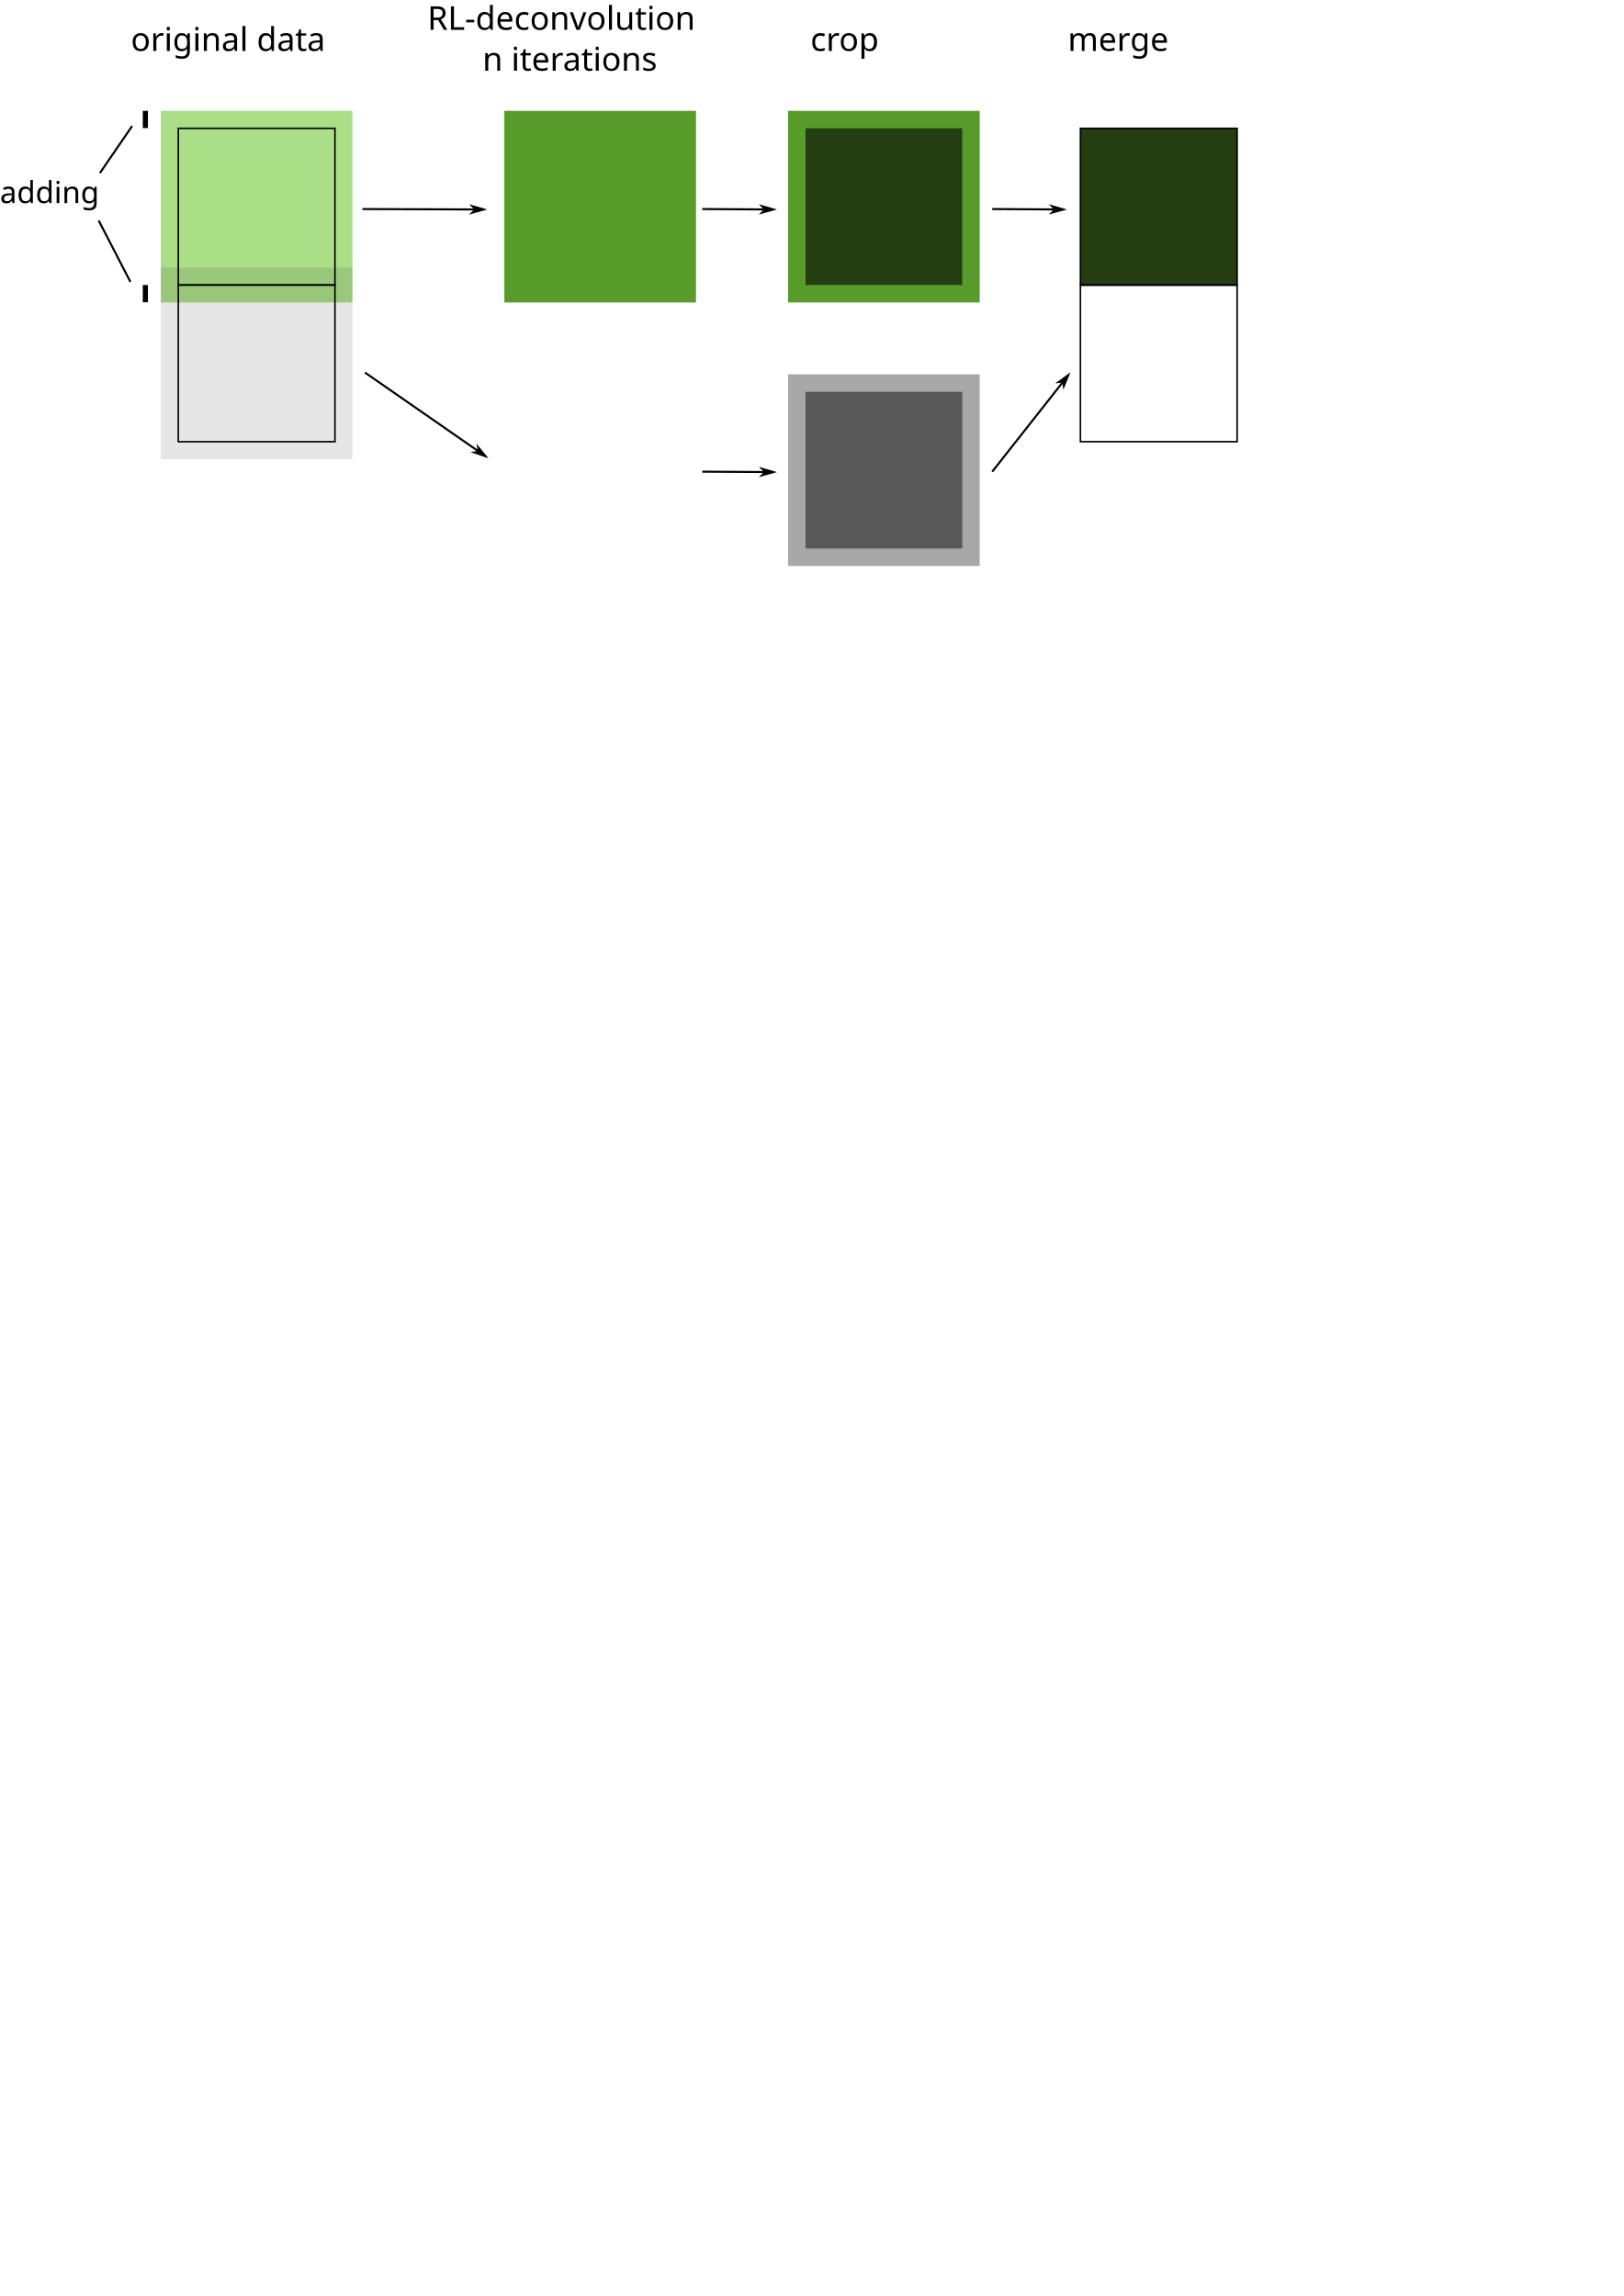
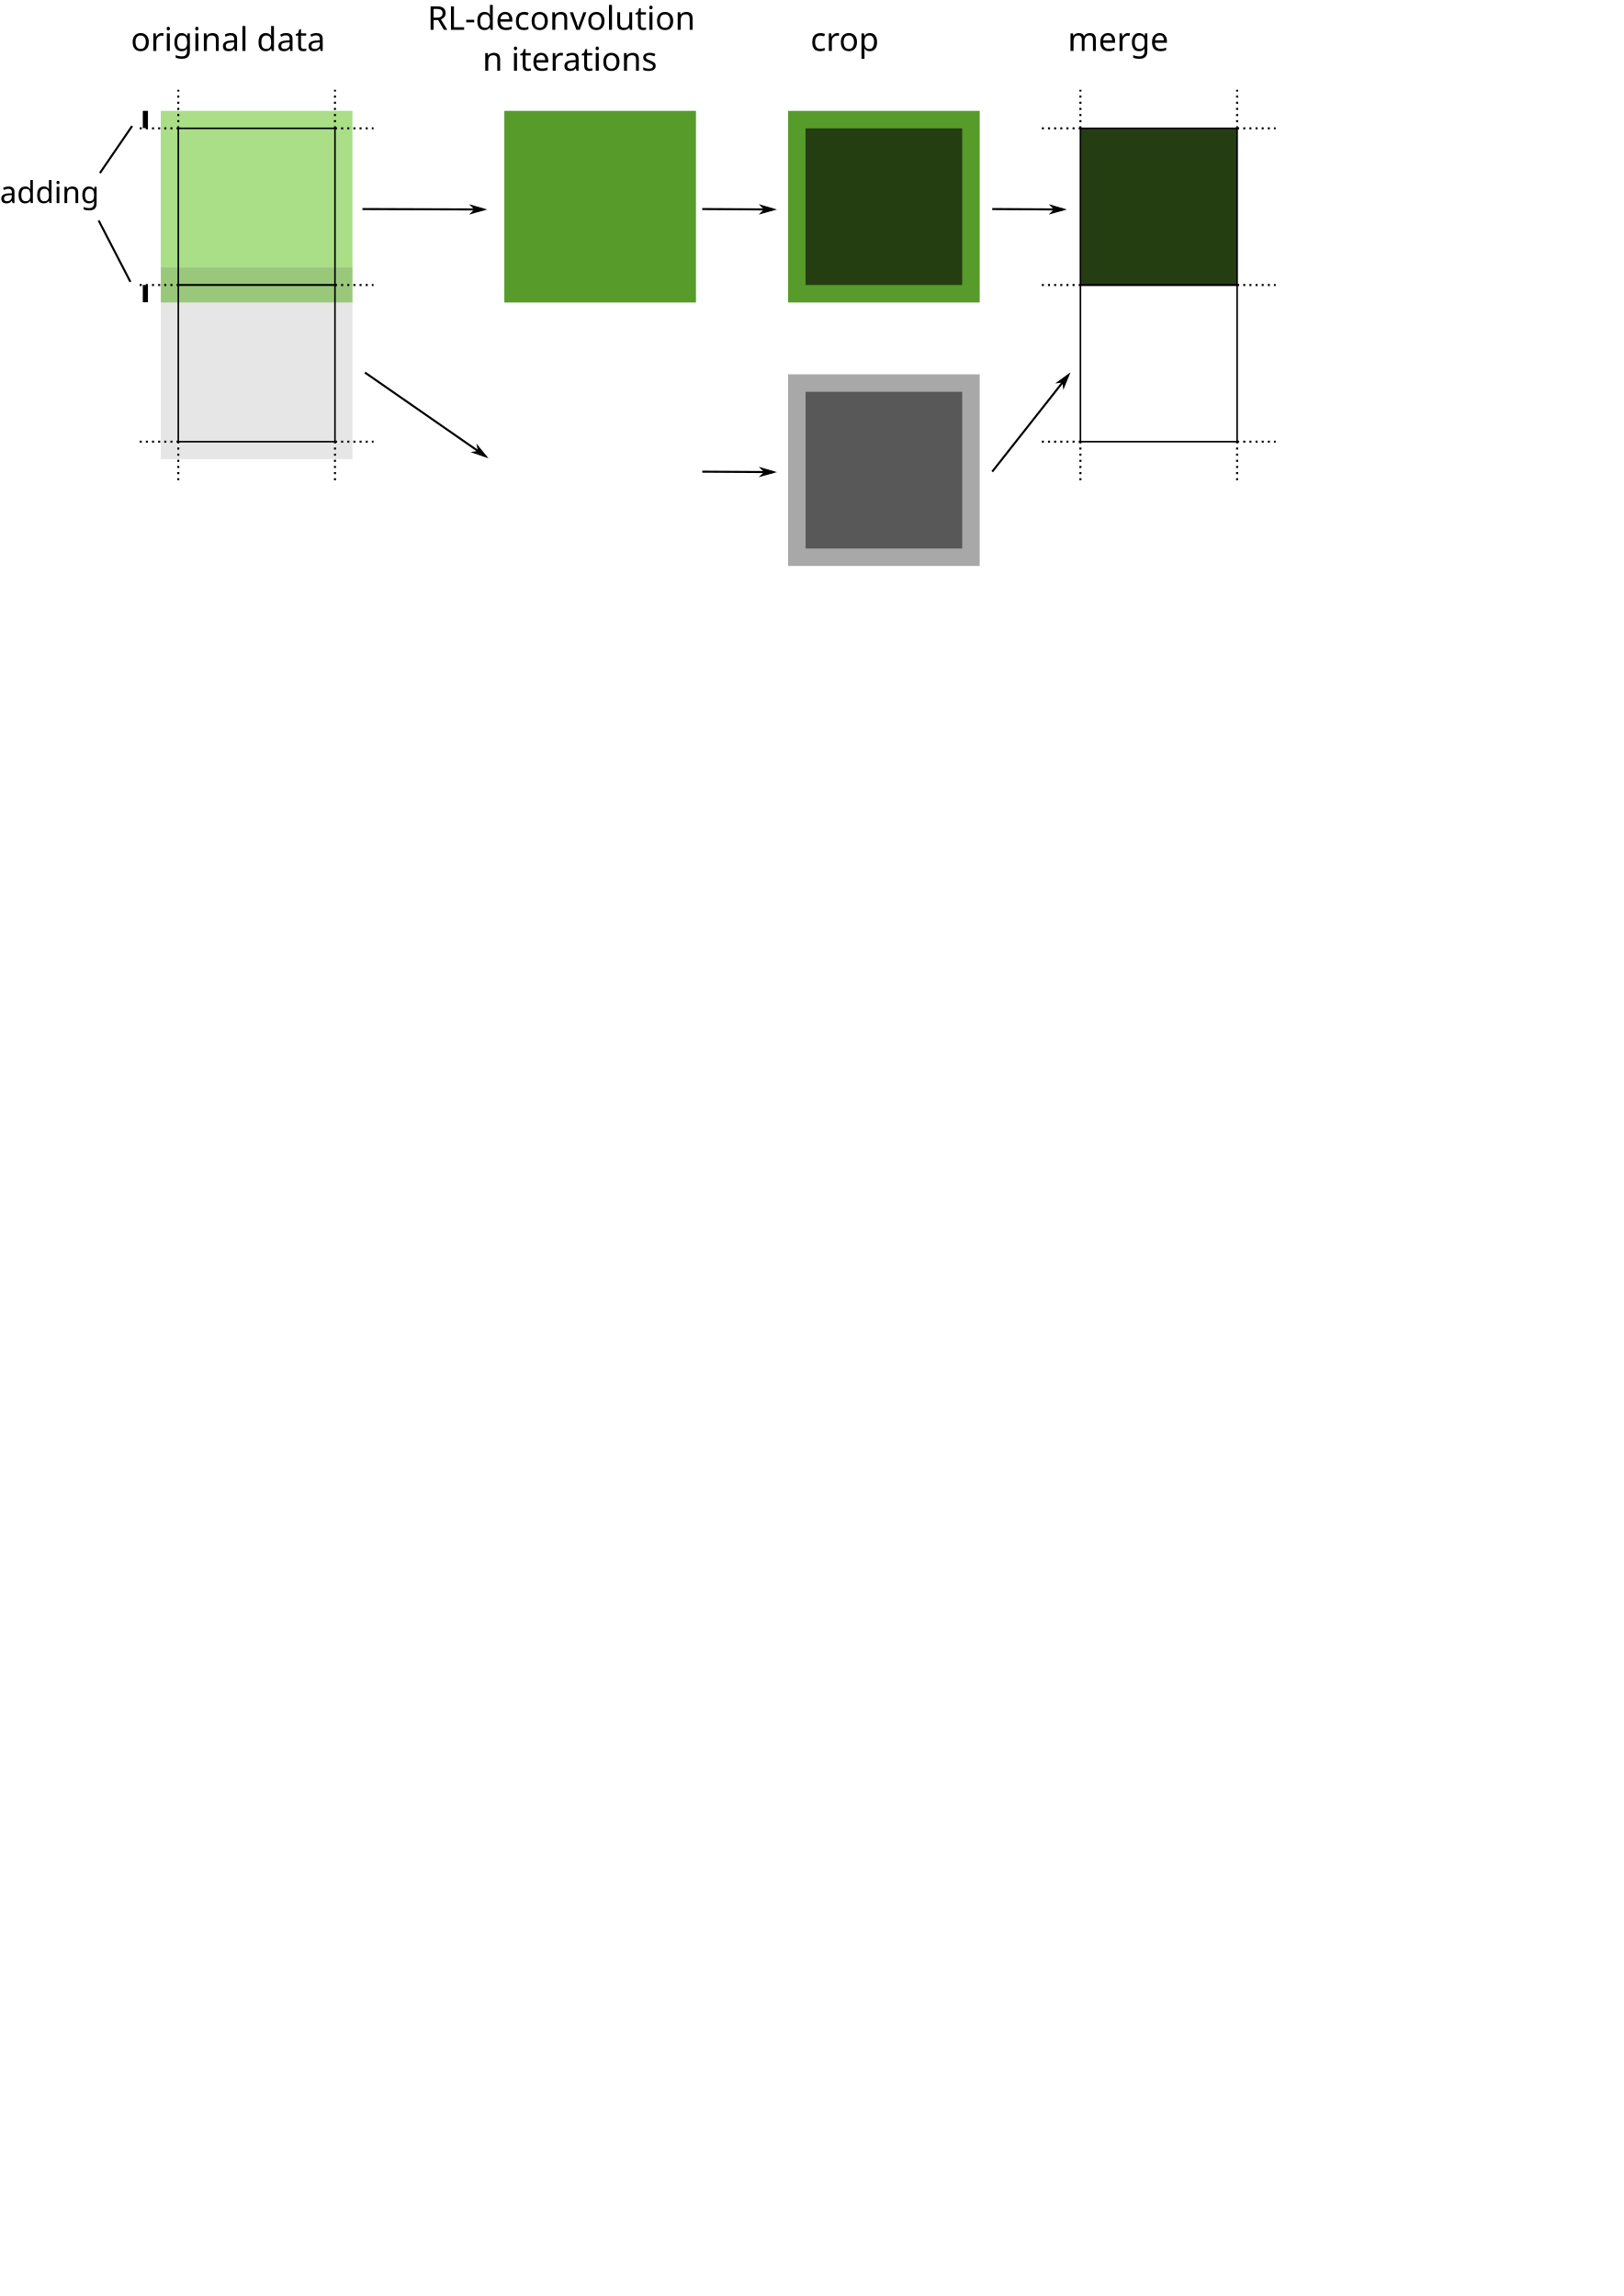
<svg xmlns="http://www.w3.org/2000/svg" width="210mm" height="297mm" viewBox="0 0 210 297" version="1.1" id="svg5">
  <defs id="defs2">
    <marker style="overflow:visible;" id="Arrow1Mend" refX="0.0" refY="0.0" orient="auto">
      <path transform="scale(0.4) rotate(180) translate(10,0)" style="fill-rule:evenodd;fill:context-stroke;stroke:context-stroke;stroke-width:1.0pt;" d="M 0.0,0.0 L 5.0,-5.0 L -12.5,0.0 L 5.0,5.0 L 0.0,0.0 z " id="path5304" />
    </marker>
    <marker style="overflow:visible;" id="Arrow2Lend" refX="0.0" refY="0.0" orient="auto">
      <path transform="scale(1.1) rotate(180) translate(1,0)" d="M 8.719,4.034 L -2.207,0.016 L 8.719,-4.002 C 6.973,-1.63 6.983,1.616 8.719,4.034 z " style="stroke:context-stroke;fill-rule:evenodd;fill:context-stroke;stroke-width:0.625;stroke-linejoin:round;" id="path5316" />
    </marker>
    <marker style="overflow:visible;" id="Arrow1Lend" refX="0.0" refY="0.0" orient="auto">
      <path transform="scale(0.8) rotate(180) translate(12.5,0)" style="fill-rule:evenodd;fill:context-stroke;stroke:context-stroke;stroke-width:1.0pt;" d="M 0.0,0.0 L 5.0,-5.0 L -12.5,0.0 L 5.0,5.0 L 0.0,0.0 z " id="path5298" />
    </marker>
    <clipPath clipPathUnits="userSpaceOnUse" id="clipEmfPath1">
      <path d="M 0,0 L 448.937,0 L 448.937,444.937 L 0,444.937 z" id="path824" />
    </clipPath>
    <pattern id="EMFhbasepattern" patternUnits="userSpaceOnUse" width="6" height="6" x="0" y="0" />
    <clipPath clipPathUnits="userSpaceOnUse" id="clipEmfPath1-8">
      <path d="M 0,0 L 462.696,0 L 462.696,443.817 L 0,443.817 z" id="path840" />
    </clipPath>
    <pattern id="EMFhbasepattern-4" patternUnits="userSpaceOnUse" width="6" height="6" x="0" y="0" />
    <clipPath clipPathUnits="userSpaceOnUse" id="clipEmfPath1-3">
      <path d="M 0,0 L 641.407,0 L 641.407,384.94 L 0,384.94 z" id="path872" />
    </clipPath>
    <pattern id="EMFhbasepattern-0" patternUnits="userSpaceOnUse" width="6" height="6" x="0" y="0" />
  </defs>
  <g id="layer1">
    <g id="g99454" transform="matrix(1.183668,0,0,1.183668,53.35955,-5.341592)" style="stroke-width:0.845">
      <rect style="fill:#cccccc;stroke:none;stroke-width:0.422;stroke-miterlimit:4;stroke-dasharray:0.422, 0.845;stroke-dashoffset:0" id="rect960" width="17.12" height="17.122" x="-25.599" y="18.538" />
      <rect style="fill:#aade87;stroke:none;stroke-width:0.422;stroke-miterlimit:4;stroke-dasharray:0.422, 0.845;stroke-dashoffset:0" id="rect3011" width="20.939" height="20.941" x="-27.508" y="16.628" />
      <rect style="fill:none;stroke:#000000;stroke-width:0.169;stroke-miterlimit:4;stroke-dasharray:none;stroke-dashoffset:0" id="rect3659" width="17.12" height="17.122" x="-25.599" y="35.66" />
      <rect style="fill:#cccccc;stroke:none;stroke-width:0.422;stroke-miterlimit:4;stroke-dasharray:0.422, 0.845;stroke-dashoffset:0" id="rect3821" width="17.12" height="17.122" x="72.973" y="18.538" />
      <rect style="fill:#243e11;fill-opacity:1;stroke:none;stroke-width:0.422;stroke-miterlimit:4;stroke-dasharray:0.422, 0.845;stroke-dashoffset:0" id="rect3825" width="17.12" height="17.122" x="72.973" y="18.538" />
      <rect style="fill:none;stroke:#000000;stroke-width:0.169;stroke-miterlimit:4;stroke-dasharray:none;stroke-dashoffset:0" id="rect3831" width="17.12" height="17.122" x="72.973" y="18.538" />
      <rect style="fill:none;stroke:#000000;stroke-width:0.169;stroke-miterlimit:4;stroke-dasharray:none;stroke-dashoffset:0" id="rect3833" width="17.12" height="17.122" x="72.973" y="35.66" />
      <rect style="fill:#579b2a;fill-opacity:1;stroke:none;stroke-width:0.422;stroke-miterlimit:4;stroke-dasharray:0.422, 0.845;stroke-dashoffset:0" id="rect3915" width="20.939" height="20.941" x="10.026" y="16.628" />
      <text xml:space="preserve" style="font-size:3.576px;line-height:1.25;font-family:Calibri;-inkscape-font-specification:Calibri;stroke-width:0.224" x="20.438" y="7.767" id="text16412">
        <tspan id="tspan16410" style="font-size:3.576px;text-align:center;text-anchor:middle;stroke-width:0.224" x="20.438" y="7.767">RL-deconvolution</tspan>
        <tspan style="font-size:3.576px;text-align:center;text-anchor:middle;stroke-width:0.224" x="20.438" y="12.238" id="tspan21718">n iterations</tspan>
      </text>
      <rect style="mix-blend-mode:multiply;fill:#e6e6e6;stroke:none;stroke-width:0.422;stroke-miterlimit:4;stroke-dasharray:0.422, 0.845;stroke-dashoffset:0" id="rect29120" width="20.939" height="20.941" x="-27.508" y="33.751" />
      <rect style="mix-blend-mode:overlay;fill:#a8a8a8;fill-opacity:1;stroke:none;stroke-width:0.422;stroke-miterlimit:4;stroke-dasharray:0.422, 0.845;stroke-dashoffset:0" id="rect29158" width="20.939" height="20.941" x="10.026" y="45.507" />
      <text xml:space="preserve" style="font-size:3.576px;line-height:1.25;font-family:Calibri;-inkscape-font-specification:Calibri;stroke-width:0.224" x="50.465" y="10.079" id="text32620">
        <tspan style="font-size:3.576px;text-align:center;text-anchor:middle;stroke-width:0.224" x="50.465" y="10.079" id="tspan41118" rotate="0 0 0 0 0">crop</tspan>
      </text>
      <rect style="mix-blend-mode:overlay;fill:#585858;fill-opacity:1;stroke:none;stroke-width:0.422;stroke-miterlimit:4;stroke-dasharray:0.422, 0.845;stroke-dashoffset:0" id="rect42034" width="17.12" height="17.122" x="72.973" y="35.66" />
      <rect style="fill:#579b2a;fill-opacity:1;stroke:none;stroke-width:0.422;stroke-miterlimit:4;stroke-dasharray:0.422, 0.845;stroke-dashoffset:0" id="rect42116" width="20.939" height="20.941" x="41.029" y="16.628" />
      <rect style="fill:#243e11;fill-opacity:1;stroke:none;stroke-width:0.422;stroke-miterlimit:4;stroke-dasharray:0.422, 0.845;stroke-dashoffset:0" id="rect43278" width="17.12" height="17.122" x="42.938" y="18.538" />
      <text xml:space="preserve" style="font-size:3.576px;line-height:1.25;font-family:Calibri;-inkscape-font-specification:Calibri;stroke-width:0.224" x="80.356" y="10.079" id="text68410">
        <tspan style="font-size:3.576px;text-align:center;text-anchor:middle;stroke-width:0.224" x="80.356" y="10.079" id="tspan68408">merge</tspan>
      </text>
      <rect style="fill:#a8a8a8;fill-opacity:1;stroke:none;stroke-width:0.422;stroke-miterlimit:4;stroke-dasharray:0.422, 0.845;stroke-dashoffset:0" id="rect69990" width="20.939" height="20.941" x="41.029" y="45.421" />
      <rect style="fill:#585858;fill-opacity:1;stroke:none;stroke-width:0.422;stroke-miterlimit:4;stroke-dasharray:0.422, 0.845;stroke-dashoffset:0" id="rect69992" width="17.12" height="17.122" x="42.938" y="47.33" />
      <rect style="fill:none;stroke:#000000;stroke-width:0.169;stroke-miterlimit:4;stroke-dasharray:none;stroke-dashoffset:0" id="rect91770" width="17.12" height="17.122" x="-25.599" y="18.538" />
      <text xml:space="preserve" style="font-size:3.576px;line-height:1.25;font-family:Calibri;-inkscape-font-specification:Calibri;stroke-width:0.224" x="-16.909" y="10.079" id="text92207">
        <tspan style="font-size:3.576px;text-align:center;text-anchor:middle;stroke-width:0.224" x="-16.909" y="10.079" id="tspan92205">original data</tspan>
      </text>
      <path style="fill:none;stroke:#000000;stroke-width:0.562;stroke-linecap:butt;stroke-linejoin:miter;stroke-miterlimit:4;stroke-dasharray:none;stroke-opacity:1" d="m -29.196,35.66 v 1.884" id="path94428" />
      <text xml:space="preserve" style="font-size:3.308px;line-height:1.25;font-family:Calibri;-inkscape-font-specification:Calibri;stroke-width:0.224" x="-37.672" y="26.707" id="text94512">
        <tspan style="font-size:3.308px;text-align:center;text-anchor:middle;stroke-width:0.224" x="-37.672" y="26.707" id="tspan94510">padding</tspan>
      </text>
      <path style="fill:none;stroke:#000000;stroke-width:0.562;stroke-linecap:butt;stroke-linejoin:miter;stroke-miterlimit:4;stroke-dasharray:none;stroke-opacity:1" d="m -29.196,16.628 v 1.884" id="path98738" />
      <path style="fill:none;stroke:#000000;stroke-width:0.224px;stroke-linecap:butt;stroke-linejoin:miter;stroke-opacity:1" d="m -30.829,35.32 -3.472,-6.712" id="path98773" />
      <path style="fill:none;stroke:#000000;stroke-width:0.224px;stroke-linecap:butt;stroke-linejoin:miter;stroke-opacity:1" d="m -30.644,18.285 -3.518,5.138" id="path98775" />
      <path style="fill:none;stroke:#000000;stroke-width:0.224px;stroke-linecap:butt;stroke-linejoin:miter;stroke-opacity:1;marker-end:url(#Arrow1Mend)" d="M -5.478,27.358 7.723,27.404" id="path98777" />
      <path style="fill:none;stroke:#000000;stroke-width:0.224px;stroke-linecap:butt;stroke-linejoin:miter;stroke-opacity:1;marker-end:url(#Arrow1Mend)" d="M -5.2,45.226 7.933,54.345" id="path99034" />
      <path style="fill:none;stroke:#000000;stroke-width:0.224px;stroke-linecap:butt;stroke-linejoin:miter;stroke-opacity:1;marker-end:url(#Arrow1Mend)" d="m 31.652,27.358 7.724,0.046" id="path99173" />
      <path style="fill:none;stroke:#000000;stroke-width:0.224px;stroke-linecap:butt;stroke-linejoin:miter;stroke-opacity:1;marker-end:url(#Arrow1Mend)" d="m 63.336,27.358 7.724,0.046" id="path99194" />
      <path style="fill:none;stroke:#000000;stroke-width:0.224px;stroke-linecap:butt;stroke-linejoin:miter;stroke-opacity:1;marker-end:url(#Arrow1Mend)" d="m 31.652,56.058 7.724,0.046" id="path99314" />
      <path style="fill:none;stroke:#000000;stroke-width:0.224px;stroke-linecap:butt;stroke-linejoin:miter;stroke-opacity:1;marker-end:url(#Arrow1Mend)" d="M 63.336,56.058 71.616,45.55" id="path99316" />
+       <path style="fill:none;stroke:#000000;stroke-width:0.224;stroke-linecap:butt;stroke-linejoin:miter;stroke-opacity:1;stroke-miterlimit:4;stroke-dasharray:0.224,0.447;stroke-dashoffset:0" d="m -8.478,18.538 h 4.215" id="path927" />
+       <path style="fill:none;stroke:#000000;stroke-width:0.224;stroke-linecap:butt;stroke-linejoin:miter;stroke-miterlimit:4;stroke-dasharray:0.224, 0.447;stroke-dashoffset:0;stroke-opacity:1" d="m -29.814,18.538 h 4.215" id="path1009" />
+       <path style="fill:none;stroke:#000000;stroke-width:0.224;stroke-linecap:butt;stroke-linejoin:miter;stroke-miterlimit:4;stroke-dasharray:0.224, 0.447;stroke-dashoffset:0;stroke-opacity:1" d="m -29.814,35.66 h 4.215" id="path1011" />
+       <path style="fill:none;stroke:#000000;stroke-width:0.224;stroke-linecap:butt;stroke-linejoin:miter;stroke-miterlimit:4;stroke-dasharray:0.224, 0.447;stroke-dashoffset:0;stroke-opacity:1" d="m -8.478,35.66 h 4.215" id="path1013" />
+       <path style="fill:none;stroke:#000000;stroke-width:0.224;stroke-linecap:butt;stroke-linejoin:miter;stroke-miterlimit:4;stroke-dasharray:0.224, 0.447;stroke-dashoffset:0;stroke-opacity:1" d="m -8.478,52.782 h 4.215" id="path1015" />
+       <path style="fill:none;stroke:#000000;stroke-width:0.224;stroke-linecap:butt;stroke-linejoin:miter;stroke-miterlimit:4;stroke-dasharray:0.224, 0.447;stroke-dashoffset:0;stroke-opacity:1" d="m -29.814,52.782 h 4.215" id="path1017" />
+       <path style="fill:none;stroke:#000000;stroke-width:0.224;stroke-linecap:butt;stroke-linejoin:miter;stroke-miterlimit:4;stroke-dasharray:0.224, 0.447;stroke-dashoffset:0;stroke-opacity:1" d="M -25.599,56.997 V 52.782" id="path1019" />
+       <path style="fill:none;stroke:#000000;stroke-width:0.224;stroke-linecap:butt;stroke-linejoin:miter;stroke-miterlimit:4;stroke-dasharray:0.224, 0.447;stroke-dashoffset:0;stroke-opacity:1" d="M -8.478,56.997 V 52.782" id="path1021" />
+       <path style="fill:none;stroke:#000000;stroke-width:0.224;stroke-linecap:butt;stroke-linejoin:miter;stroke-miterlimit:4;stroke-dasharray:0.224, 0.447;stroke-dashoffset:0;stroke-opacity:1" d="M -8.478,18.538 V 14.323" id="path1023" />
+       <path style="fill:none;stroke:#000000;stroke-width:0.224;stroke-linecap:butt;stroke-linejoin:miter;stroke-miterlimit:4;stroke-dasharray:0.224, 0.447;stroke-dashoffset:0;stroke-opacity:1" d="M -25.599,18.538 V 14.323" id="path1025" />
+       <path style="fill:none;stroke:#000000;stroke-width:0.224;stroke-linecap:butt;stroke-linejoin:miter;stroke-miterlimit:4;stroke-dasharray:0.224, 0.447;stroke-dashoffset:0;stroke-opacity:1" d="M 90.093,18.538 H 94.308" id="path1176" />
+       <path style="fill:none;stroke:#000000;stroke-width:0.224;stroke-linecap:butt;stroke-linejoin:miter;stroke-miterlimit:4;stroke-dasharray:0.224, 0.447;stroke-dashoffset:0;stroke-opacity:1" d="m 68.758,18.538 h 4.215" id="path1178" />
+       <path style="fill:none;stroke:#000000;stroke-width:0.224;stroke-linecap:butt;stroke-linejoin:miter;stroke-miterlimit:4;stroke-dasharray:0.224, 0.447;stroke-dashoffset:0;stroke-opacity:1" d="m 68.758,35.66 h 4.215" id="path1180" />
+       <path style="fill:none;stroke:#000000;stroke-width:0.224;stroke-linecap:butt;stroke-linejoin:miter;stroke-miterlimit:4;stroke-dasharray:0.224, 0.447;stroke-dashoffset:0;stroke-opacity:1" d="M 90.093,35.66 H 94.308" id="path1182" />
+       <path style="fill:none;stroke:#000000;stroke-width:0.224;stroke-linecap:butt;stroke-linejoin:miter;stroke-miterlimit:4;stroke-dasharray:0.224, 0.447;stroke-dashoffset:0;stroke-opacity:1" d="M 90.093,52.782 H 94.308" id="path1184" />
+       <path style="fill:none;stroke:#000000;stroke-width:0.224;stroke-linecap:butt;stroke-linejoin:miter;stroke-miterlimit:4;stroke-dasharray:0.224, 0.447;stroke-dashoffset:0;stroke-opacity:1" d="m 68.758,52.782 h 4.215" id="path1186" />
+       <path style="fill:none;stroke:#000000;stroke-width:0.224;stroke-linecap:butt;stroke-linejoin:miter;stroke-miterlimit:4;stroke-dasharray:0.224, 0.447;stroke-dashoffset:0;stroke-opacity:1" d="M 72.973,56.997 V 52.782" id="path1188" />
+       <path style="fill:none;stroke:#000000;stroke-width:0.224;stroke-linecap:butt;stroke-linejoin:miter;stroke-miterlimit:4;stroke-dasharray:0.224, 0.447;stroke-dashoffset:0;stroke-opacity:1" d="M 90.093,56.997 V 52.782" id="path1190" />
+       <path style="fill:none;stroke:#000000;stroke-width:0.224;stroke-linecap:butt;stroke-linejoin:miter;stroke-miterlimit:4;stroke-dasharray:0.224, 0.447;stroke-dashoffset:0;stroke-opacity:1" d="M 90.093,18.538 V 14.323" id="path1192" />
+       <path style="fill:none;stroke:#000000;stroke-width:0.224;stroke-linecap:butt;stroke-linejoin:miter;stroke-miterlimit:4;stroke-dasharray:0.224, 0.447;stroke-dashoffset:0;stroke-opacity:1" d="M 72.973,18.538 V 14.323" id="path1194" />
    </g>
  </g>
</svg>
